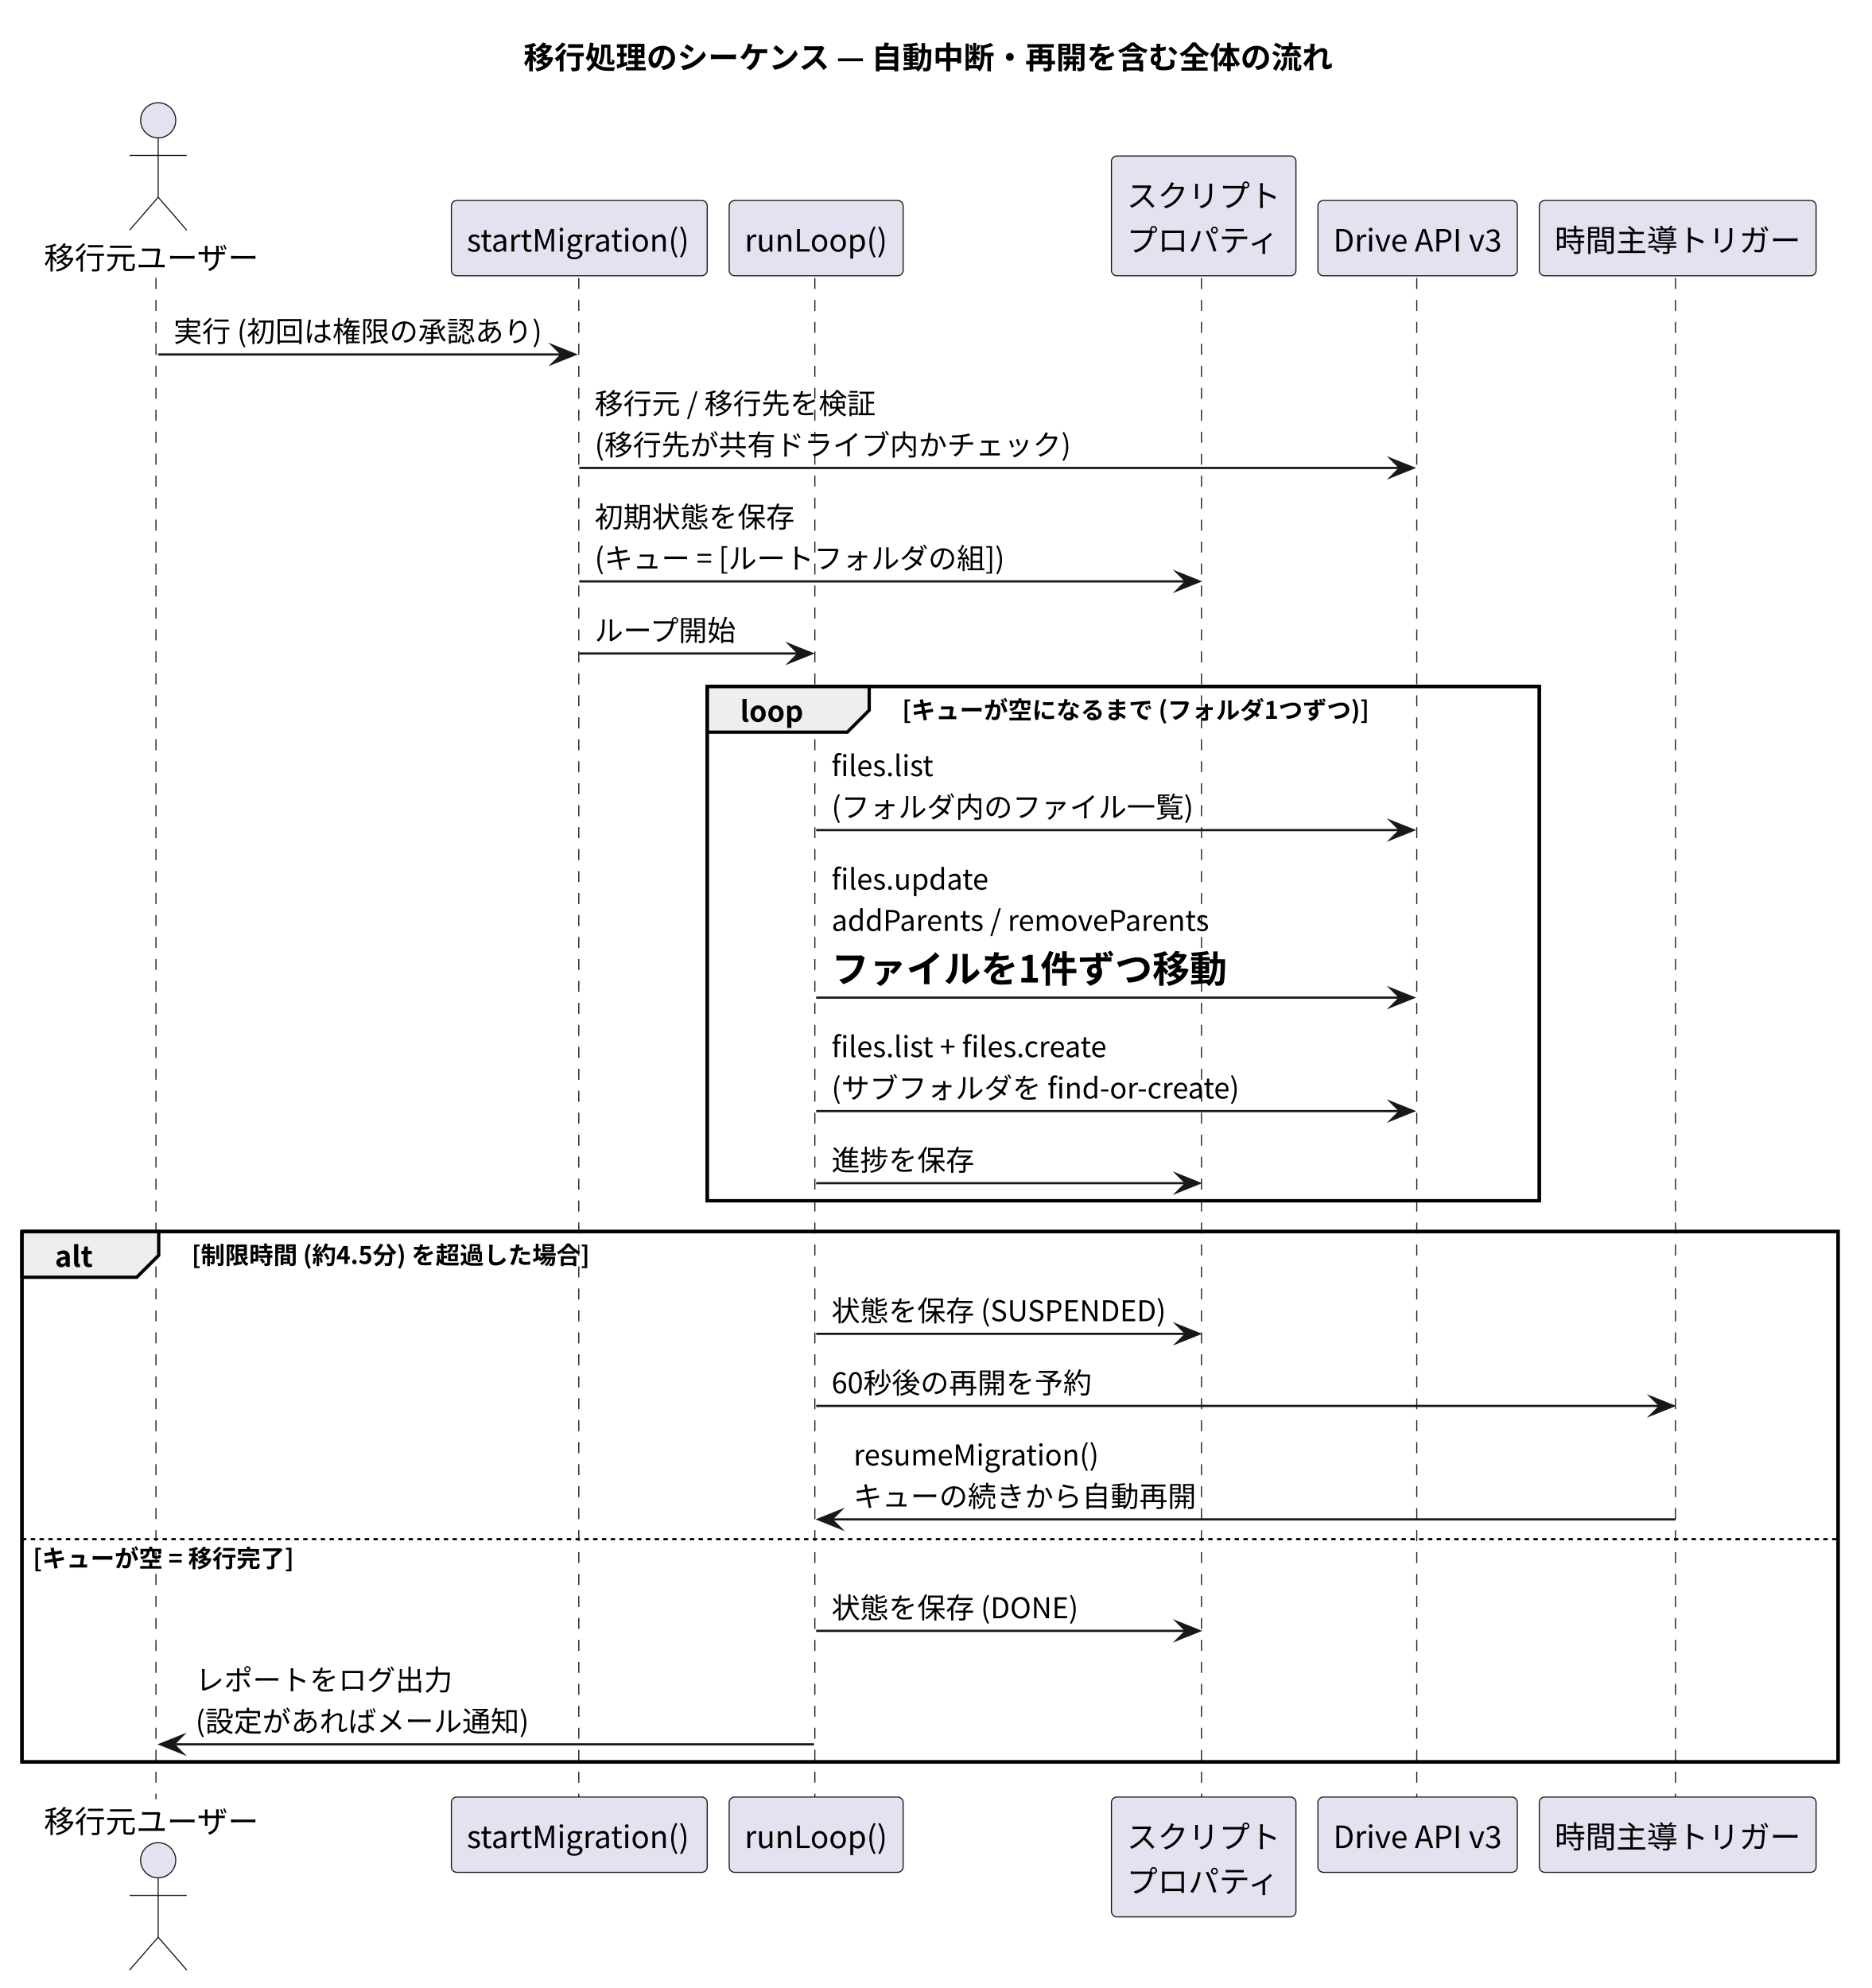
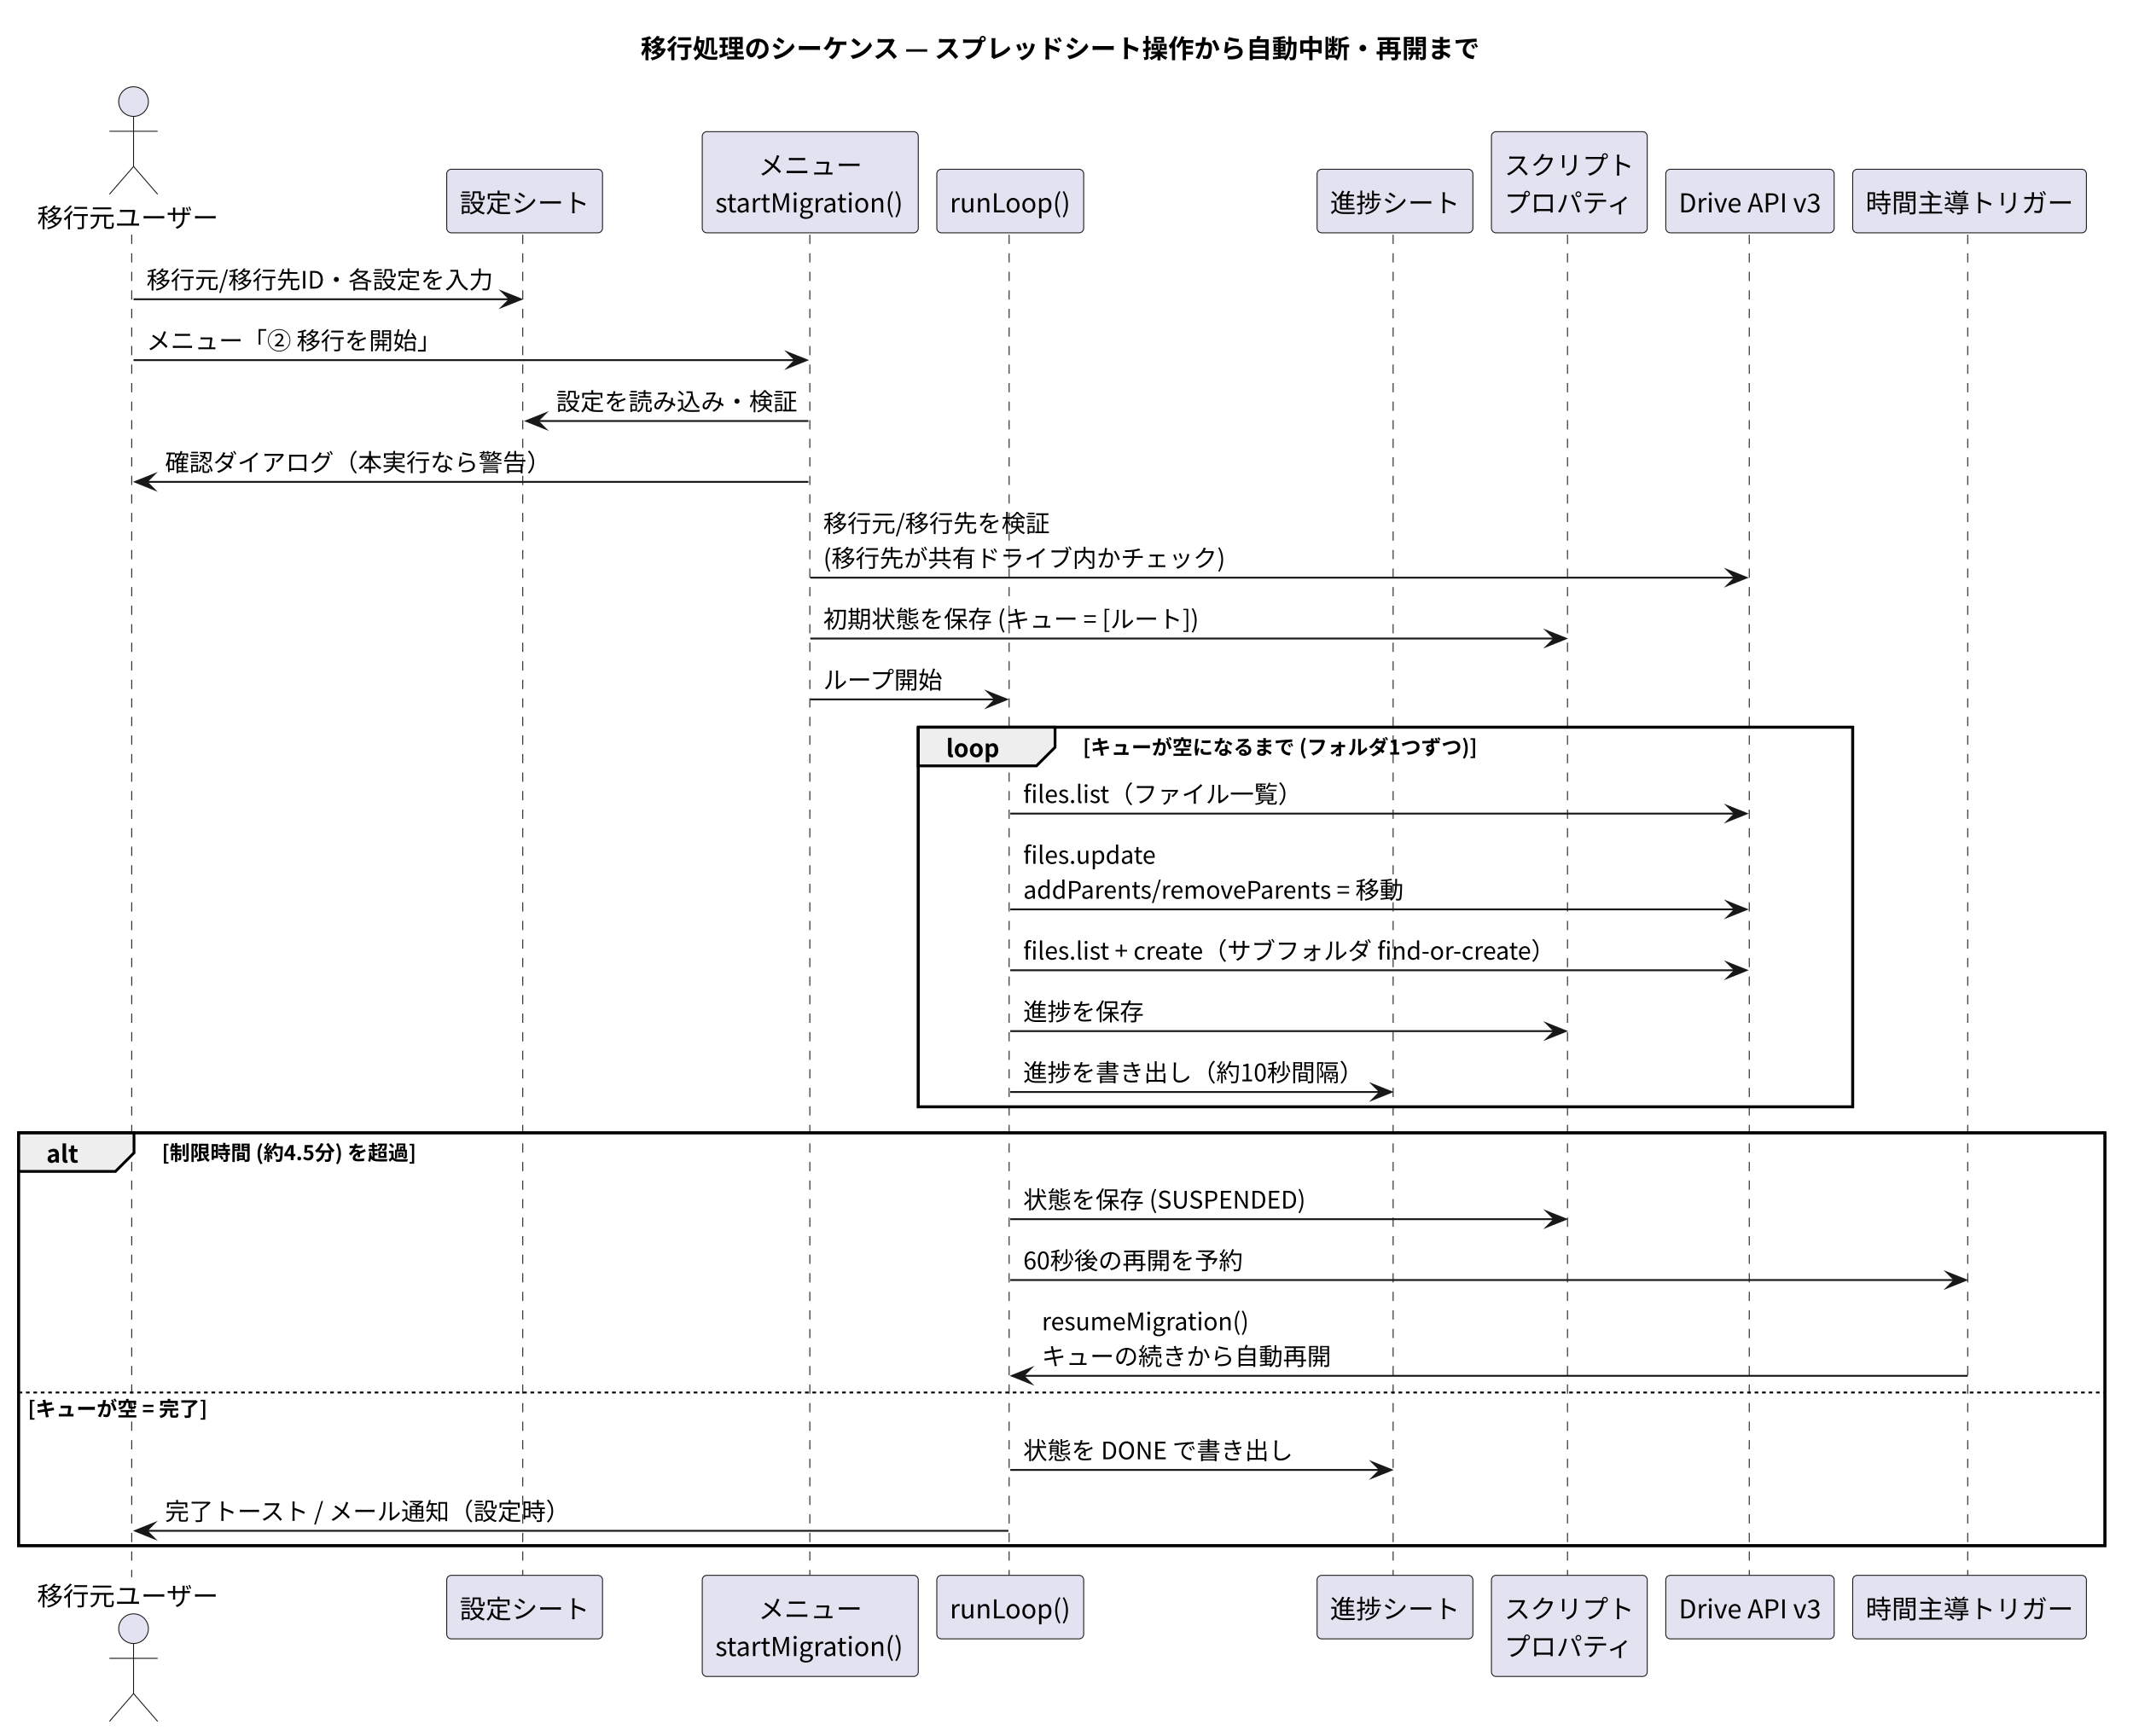
- <svg xmlns="http://www.w3.org/2000/svg" contentStyleType="text/css" data-diagram-type="SEQUENCE" height="905px" preserveAspectRatio="none" style="width:852px;height:905px;background:#FFFFFF;" version="1.1" viewBox="0 0 852 905" width="852px" zoomAndPan="magnify">
+ <svg xmlns="http://www.w3.org/2000/svg" contentStyleType="text/css" data-diagram-type="SEQUENCE" height="936px" preserveAspectRatio="none" style="width:1150px;height:936px;background:#FFFFFF;" version="1.1" viewBox="0 0 1150 936" width="1150px" zoomAndPan="magnify">
  <defs />
  <g>
    <g class="title" data-source-line="3">
-       <text fill="#000000" font-family="'Noto Sans CJK JP'" font-size="14" font-weight="700" lengthAdjust="spacing" textLength="369.066" x="238.316" y="31.24">移行処理のシーケンス — 自動中断・再開を含む全体の流れ</text>
-     </g>
-     <rect fill="none" height="234.136" style="stroke:#000000;stroke-width:1.5;" width="378.767" x="321.933" y="312.488" />
-     <rect fill="none" height="241.448" style="stroke:#000000;stroke-width:1.5;" width="826.699" x="10" y="560.624" />
+       <text fill="#000000" font-family="'Noto Sans CJK JP'" font-size="14" font-weight="700" lengthAdjust="spacing" textLength="453.066" x="345.406" y="31.24">移行処理のシーケンス — スプレッドシート操作から自動中断・再開まで</text>
+     </g>
+     <rect fill="none" height="204.696" style="stroke:#000000;stroke-width:1.5;" width="503.797" x="495.082" y="392.136" />
+     <rect fill="none" height="222.624" style="stroke:#000000;stroke-width:1.5;" width="1124.879" x="10" y="610.832" />
    <g class="participant-lifeline" data-entity-uid="part1" data-qualified-name="user" data-source-line="5" id="part1-lifeline">
      <g>
-         <rect fill="#000000" fill-opacity="0" height="692.528" width="8" x="68" y="126.544" />
-         <line style="stroke:#181818;stroke-width:0.5;stroke-dasharray:5,5;" x1="71" x2="71" y1="126.544" y2="819.072" />
-       </g>
-     </g>
-     <g class="participant-lifeline" data-entity-uid="part2" data-qualified-name="start" data-source-line="6" id="part2-lifeline">
-       <g>
-         <rect fill="#000000" fill-opacity="0" height="692.528" width="8" x="259.7" y="126.544" />
-         <line style="stroke:#181818;stroke-width:0.5;stroke-dasharray:5,5;" x1="263.467" x2="263.467" y1="126.544" y2="819.072" />
-       </g>
-     </g>
-     <g class="participant-lifeline" data-entity-uid="part3" data-qualified-name="run" data-source-line="7" id="part3-lifeline">
-       <g>
-         <rect fill="#000000" fill-opacity="0" height="692.528" width="8" x="367.525" y="126.544" />
-         <line style="stroke:#181818;stroke-width:0.5;stroke-dasharray:5,5;" x1="370.933" x2="370.933" y1="126.544" y2="819.072" />
-       </g>
-     </g>
-     <g class="participant-lifeline" data-entity-uid="part4" data-qualified-name="props" data-source-line="8" id="part4-lifeline">
-       <g>
-         <rect fill="#000000" fill-opacity="0" height="692.528" width="8" x="543.924" y="126.544" />
-         <line style="stroke:#181818;stroke-width:0.5;stroke-dasharray:5,5;" x1="546.924" x2="546.924" y1="126.544" y2="819.072" />
-       </g>
-     </g>
-     <g class="participant-lifeline" data-entity-uid="part5" data-qualified-name="api" data-source-line="9" id="part5-lifeline">
-       <g>
-         <rect fill="#000000" fill-opacity="0" height="692.528" width="8" x="641.312" y="126.544" />
-         <line style="stroke:#181818;stroke-width:0.5;stroke-dasharray:5,5;" x1="644.924" x2="644.924" y1="126.544" y2="819.072" />
-       </g>
-     </g>
-     <g class="participant-lifeline" data-entity-uid="part6" data-qualified-name="trg" data-source-line="10" id="part6-lifeline">
-       <g>
-         <rect fill="#000000" fill-opacity="0" height="692.528" width="8" x="759.699" y="126.544" />
-         <line style="stroke:#181818;stroke-width:0.5;stroke-dasharray:5,5;" x1="762.699" x2="762.699" y1="126.544" y2="819.072" />
+         <rect fill="#000000" fill-opacity="0" height="723.912" width="8" x="68" y="126.544" />
+         <line style="stroke:#181818;stroke-width:0.5;stroke-dasharray:5,5;" x1="71" x2="71" y1="126.544" y2="850.456" />
+       </g>
+     </g>
+     <g class="participant-lifeline" data-entity-uid="part2" data-qualified-name="sheet" data-source-line="6" id="part2-lifeline">
+       <g>
+         <rect fill="#000000" fill-opacity="0" height="723.912" width="8" x="278.849" y="126.544" />
+         <line style="stroke:#181818;stroke-width:0.5;stroke-dasharray:5,5;" x1="281.849" x2="281.849" y1="126.544" y2="850.456" />
+       </g>
+     </g>
+     <g class="participant-lifeline" data-entity-uid="part3" data-qualified-name="start" data-source-line="7" id="part3-lifeline">
+       <g>
+         <rect fill="#000000" fill-opacity="0" height="723.912" width="8" x="432.849" y="126.544" />
+         <line style="stroke:#181818;stroke-width:0.5;stroke-dasharray:5,5;" x1="436.616" x2="436.616" y1="126.544" y2="850.456" />
+       </g>
+     </g>
+     <g class="participant-lifeline" data-entity-uid="part4" data-qualified-name="run" data-source-line="8" id="part4-lifeline">
+       <g>
+         <rect fill="#000000" fill-opacity="0" height="723.912" width="8" x="540.674" y="126.544" />
+         <line style="stroke:#181818;stroke-width:0.5;stroke-dasharray:5,5;" x1="544.082" x2="544.082" y1="126.544" y2="850.456" />
+       </g>
+     </g>
+     <g class="participant-lifeline" data-entity-uid="part5" data-qualified-name="prog" data-source-line="9" id="part5-lifeline">
+       <g>
+         <rect fill="#000000" fill-opacity="0" height="723.912" width="8" x="748.104" y="126.544" />
+         <line style="stroke:#181818;stroke-width:0.5;stroke-dasharray:5,5;" x1="751.104" x2="751.104" y1="126.544" y2="850.456" />
+       </g>
+     </g>
+     <g class="participant-lifeline" data-entity-uid="part6" data-qualified-name="props" data-source-line="10" id="part6-lifeline">
+       <g>
+         <rect fill="#000000" fill-opacity="0" height="723.912" width="8" x="842.104" y="126.544" />
+         <line style="stroke:#181818;stroke-width:0.5;stroke-dasharray:5,5;" x1="845.104" x2="845.104" y1="126.544" y2="850.456" />
+       </g>
+     </g>
+     <g class="participant-lifeline" data-entity-uid="part7" data-qualified-name="api" data-source-line="11" id="part7-lifeline">
+       <g>
+         <rect fill="#000000" fill-opacity="0" height="723.912" width="8" x="939.491" y="126.544" />
+         <line style="stroke:#181818;stroke-width:0.5;stroke-dasharray:5,5;" x1="943.104" x2="943.104" y1="126.544" y2="850.456" />
+       </g>
+     </g>
+     <g class="participant-lifeline" data-entity-uid="part8" data-qualified-name="trg" data-source-line="12" id="part8-lifeline">
+       <g>
+         <rect fill="#000000" fill-opacity="0" height="723.912" width="8" x="1057.879" y="126.544" />
+         <line style="stroke:#181818;stroke-width:0.5;stroke-dasharray:5,5;" x1="1060.879" x2="1060.879" y1="126.544" y2="850.456" />
      </g>
    </g>
    <g class="participant participant-head" data-entity-uid="part1" data-qualified-name="user" data-source-line="5" id="part1-head">
      <text fill="#000000" font-family="'Noto Sans CJK JP'" font-size="14" lengthAdjust="spacing" textLength="98" x="20" y="122.512">移行元ユーザー</text>
      <ellipse cx="72" cy="54.772" fill="#E2E2F0" rx="8" ry="8" style="stroke:#181818;stroke-width:0.5;" />
      <path d="M72,62.772 L72,89.772 M59,70.772 L85,70.772 M72,89.772 L59,104.772 M72,89.772 L85,104.772" fill="none" style="stroke:#181818;stroke-width:0.5;" />
    </g>
    <g class="participant participant-tail" data-entity-uid="part1" data-qualified-name="user" data-source-line="5" id="part1-tail">
-       <text fill="#000000" font-family="'Noto Sans CJK JP'" font-size="14" lengthAdjust="spacing" textLength="98" x="20" y="834.312">移行元ユーザー</text>
-       <ellipse cx="72" cy="846.844" fill="#E2E2F0" rx="8" ry="8" style="stroke:#181818;stroke-width:0.5;" />
-       <path d="M72,854.844 L72,881.844 M59,862.844 L85,862.844 M72,881.844 L59,896.844 M72,881.844 L85,896.844" fill="none" style="stroke:#181818;stroke-width:0.5;" />
-     </g>
-     <g class="participant participant-head" data-entity-uid="part2" data-qualified-name="start" data-source-line="6" id="part2-head">
-       <rect fill="#E2E2F0" height="34.272" rx="2.5" ry="2.5" style="stroke:#181818;stroke-width:0.5;" width="116.466" x="205.467" y="91.272" />
-       <text fill="#000000" font-family="'Noto Sans CJK JP'" font-size="14" lengthAdjust="spacing" textLength="102.466" x="212.467" y="114.512">startMigration()</text>
-     </g>
-     <g class="participant participant-tail" data-entity-uid="part2" data-qualified-name="start" data-source-line="6" id="part2-tail">
-       <rect fill="#E2E2F0" height="34.272" rx="2.5" ry="2.5" style="stroke:#181818;stroke-width:0.5;" width="116.466" x="205.467" y="818.072" />
-       <text fill="#000000" font-family="'Noto Sans CJK JP'" font-size="14" lengthAdjust="spacing" textLength="102.466" x="212.467" y="841.312">startMigration()</text>
-     </g>
-     <g class="participant participant-head" data-entity-uid="part3" data-qualified-name="run" data-source-line="7" id="part3-head">
-       <rect fill="#E2E2F0" height="34.272" rx="2.5" ry="2.5" style="stroke:#181818;stroke-width:0.5;" width="79.184" x="331.933" y="91.272" />
-       <text fill="#000000" font-family="'Noto Sans CJK JP'" font-size="14" lengthAdjust="spacing" textLength="65.184" x="338.933" y="114.512">runLoop()</text>
-     </g>
-     <g class="participant participant-tail" data-entity-uid="part3" data-qualified-name="run" data-source-line="7" id="part3-tail">
-       <rect fill="#E2E2F0" height="34.272" rx="2.5" ry="2.5" style="stroke:#181818;stroke-width:0.5;" width="79.184" x="331.933" y="818.072" />
-       <text fill="#000000" font-family="'Noto Sans CJK JP'" font-size="14" lengthAdjust="spacing" textLength="65.184" x="338.933" y="841.312">runLoop()</text>
-     </g>
-     <g class="participant participant-head" data-entity-uid="part4" data-qualified-name="props" data-source-line="8" id="part4-head">
-       <rect fill="#E2E2F0" height="54.544" rx="2.5" ry="2.5" style="stroke:#181818;stroke-width:0.5;" width="84" x="505.924" y="71" />
-       <text fill="#000000" font-family="'Noto Sans CJK JP'" font-size="14" lengthAdjust="spacing" textLength="70" x="512.924" y="94.24">スクリプト</text>
-       <text fill="#000000" font-family="'Noto Sans CJK JP'" font-size="14" lengthAdjust="spacing" textLength="70" x="512.924" y="114.512">プロパティ</text>
-     </g>
-     <g class="participant participant-tail" data-entity-uid="part4" data-qualified-name="props" data-source-line="8" id="part4-tail">
-       <rect fill="#E2E2F0" height="54.544" rx="2.5" ry="2.5" style="stroke:#181818;stroke-width:0.5;" width="84" x="505.924" y="818.072" />
-       <text fill="#000000" font-family="'Noto Sans CJK JP'" font-size="14" lengthAdjust="spacing" textLength="70" x="512.924" y="841.312">スクリプト</text>
-       <text fill="#000000" font-family="'Noto Sans CJK JP'" font-size="14" lengthAdjust="spacing" textLength="70" x="512.924" y="861.584">プロパティ</text>
-     </g>
-     <g class="participant participant-head" data-entity-uid="part5" data-qualified-name="api" data-source-line="9" id="part5-head">
-       <rect fill="#E2E2F0" height="34.272" rx="2.5" ry="2.5" style="stroke:#181818;stroke-width:0.5;" width="90.776" x="599.924" y="91.272" />
-       <text fill="#000000" font-family="'Noto Sans CJK JP'" font-size="14" lengthAdjust="spacing" textLength="76.776" x="606.924" y="114.512">Drive API v3</text>
-     </g>
-     <g class="participant participant-tail" data-entity-uid="part5" data-qualified-name="api" data-source-line="9" id="part5-tail">
-       <rect fill="#E2E2F0" height="34.272" rx="2.5" ry="2.5" style="stroke:#181818;stroke-width:0.5;" width="90.776" x="599.924" y="818.072" />
-       <text fill="#000000" font-family="'Noto Sans CJK JP'" font-size="14" lengthAdjust="spacing" textLength="76.776" x="606.924" y="841.312">Drive API v3</text>
-     </g>
-     <g class="participant participant-head" data-entity-uid="part6" data-qualified-name="trg" data-source-line="10" id="part6-head">
-       <rect fill="#E2E2F0" height="34.272" rx="2.5" ry="2.5" style="stroke:#181818;stroke-width:0.5;" width="125.999" x="700.699" y="91.272" />
-       <text fill="#000000" font-family="'Noto Sans CJK JP'" font-size="14" lengthAdjust="spacing" textLength="111.999" x="707.699" y="114.512">時間主導トリガー</text>
-     </g>
-     <g class="participant participant-tail" data-entity-uid="part6" data-qualified-name="trg" data-source-line="10" id="part6-tail">
-       <rect fill="#E2E2F0" height="34.272" rx="2.5" ry="2.5" style="stroke:#181818;stroke-width:0.5;" width="125.999" x="700.699" y="818.072" />
-       <text fill="#000000" font-family="'Noto Sans CJK JP'" font-size="14" lengthAdjust="spacing" textLength="111.999" x="707.699" y="841.312">時間主導トリガー</text>
-     </g>
-     <g class="message" data-entity-1="part1" data-entity-2="part2" data-source-line="12" id="msg1">
-       <polygon fill="#181818" points="251.7,157.368,261.7,161.368,251.7,165.368,255.7,161.368" style="stroke:#181818;stroke-width:1;stroke-linejoin:miter;stroke-miterlimit:10;" />
-       <line style="stroke:#181818;stroke-width:1;" x1="72" x2="257.7" y1="161.368" y2="161.368" />
-       <text fill="#000000" font-family="'Noto Sans CJK JP'" font-size="13" lengthAdjust="spacing" textLength="167.7" x="79" y="155.624">実行 (初回は権限の承認あり)</text>
-     </g>
-     <g class="message" data-entity-1="part2" data-entity-2="part5" data-source-line="13" id="msg2">
-       <polygon fill="#181818" points="633.312,209.016,643.312,213.016,633.312,217.016,637.312,213.016" style="stroke:#181818;stroke-width:1;stroke-linejoin:miter;stroke-miterlimit:10;" />
-       <line style="stroke:#181818;stroke-width:1;" x1="263.7" x2="639.312" y1="213.016" y2="213.016" />
-       <text fill="#000000" font-family="'Noto Sans CJK JP'" font-size="13" lengthAdjust="spacing" textLength="127.92" x="270.7" y="188.448">移行元 / 移行先を検証</text>
-       <text fill="#000000" font-family="'Noto Sans CJK JP'" font-size="13" lengthAdjust="spacing" textLength="216.788" x="270.7" y="207.272">(移行先が共有ドライブ内かチェック)</text>
-     </g>
-     <g class="message" data-entity-1="part2" data-entity-2="part4" data-source-line="14" id="msg3">
-       <polygon fill="#181818" points="535.924,260.664,545.924,264.664,535.924,268.664,539.924,264.664" style="stroke:#181818;stroke-width:1;stroke-linejoin:miter;stroke-miterlimit:10;" />
-       <line style="stroke:#181818;stroke-width:1;" x1="263.7" x2="541.924" y1="264.664" y2="264.664" />
-       <text fill="#000000" font-family="'Noto Sans CJK JP'" font-size="13" lengthAdjust="spacing" textLength="91" x="270.7" y="240.096">初期状態を保存</text>
-       <text fill="#000000" font-family="'Noto Sans CJK JP'" font-size="13" lengthAdjust="spacing" textLength="186.615" x="270.7" y="258.92">(キュー = [ルートフォルダの組])</text>
-     </g>
-     <g class="message" data-entity-1="part2" data-entity-2="part3" data-source-line="15" id="msg4">
-       <polygon fill="#181818" points="359.525,293.488,369.525,297.488,359.525,301.488,363.525,297.488" style="stroke:#181818;stroke-width:1;stroke-linejoin:miter;stroke-miterlimit:10;" />
-       <line style="stroke:#181818;stroke-width:1;" x1="263.7" x2="365.525" y1="297.488" y2="297.488" />
-       <text fill="#000000" font-family="'Noto Sans CJK JP'" font-size="13" lengthAdjust="spacing" textLength="65" x="270.7" y="291.744">ループ開始</text>
-     </g>
-     <path d="M321.933,312.488 L395.676,312.488 L395.676,323.312 L385.676,333.312 L321.933,333.312 L321.933,312.488" fill="#EEEEEE" style="stroke:#000000;stroke-width:1.5;" />
-     <rect fill="none" height="234.136" style="stroke:#000000;stroke-width:1.5;" width="378.767" x="321.933" y="312.488" />
-     <text fill="#000000" font-family="'Noto Sans CJK JP'" font-size="13" font-weight="700" lengthAdjust="spacing" textLength="28.743" x="336.933" y="328.568">loop</text>
-     <text fill="#000000" font-family="'Noto Sans CJK JP'" font-size="11" font-weight="700" lengthAdjust="spacing" textLength="212.618" x="410.676" y="327.248">[キューが空になるまで (フォルダ1つずつ)]</text>
-     <g class="message" data-entity-1="part3" data-entity-2="part5" data-source-line="18" id="msg5">
-       <polygon fill="#181818" points="633.312,373.888,643.312,377.888,633.312,381.888,637.312,377.888" style="stroke:#181818;stroke-width:1;stroke-linejoin:miter;stroke-miterlimit:10;" />
-       <line style="stroke:#181818;stroke-width:1;" x1="371.525" x2="639.312" y1="377.888" y2="377.888" />
-       <text fill="#000000" font-family="'Noto Sans CJK JP'" font-size="13" lengthAdjust="spacing" textLength="46.644" x="378.525" y="353.32">files.list</text>
-       <text fill="#000000" font-family="'Noto Sans CJK JP'" font-size="13" lengthAdjust="spacing" textLength="164.788" x="378.525" y="372.144">(フォルダ内のファイル一覧)</text>
-     </g>
-     <g class="message" data-entity-1="part3" data-entity-2="part5" data-source-line="19" id="msg6">
-       <polygon fill="#181818" points="633.312,450.152,643.312,454.152,633.312,458.152,637.312,454.152" style="stroke:#181818;stroke-width:1;stroke-linejoin:miter;stroke-miterlimit:10;" />
-       <line style="stroke:#181818;stroke-width:1;" x1="371.525" x2="639.312" y1="454.152" y2="454.152" />
-       <text fill="#000000" font-family="'Noto Sans CJK JP'" font-size="13" lengthAdjust="spacing" textLength="71.825" x="378.525" y="404.968">files.update</text>
-       <text fill="#000000" font-family="'Noto Sans CJK JP'" font-size="13" lengthAdjust="spacing" textLength="173.914" x="378.525" y="423.792">addParents / removeParents</text>
-       <text fill="#000000" font-family="'Noto Sans CJK JP'" font-size="17" font-weight="700" lengthAdjust="spacing" textLength="180.03" x="378.525" y="447.256">ファイルを1件ずつ移動</text>
-     </g>
-     <g class="message" data-entity-1="part3" data-entity-2="part5" data-source-line="20" id="msg7">
-       <polygon fill="#181818" points="633.312,501.8,643.312,505.8,633.312,509.8,637.312,505.8" style="stroke:#181818;stroke-width:1;stroke-linejoin:miter;stroke-miterlimit:10;" />
-       <line style="stroke:#181818;stroke-width:1;" x1="371.525" x2="639.312" y1="505.8" y2="505.8" />
-       <text fill="#000000" font-family="'Noto Sans CJK JP'" font-size="13" lengthAdjust="spacing" textLength="126.373" x="378.525" y="481.232">files.list + files.create</text>
-       <text fill="#000000" font-family="'Noto Sans CJK JP'" font-size="13" lengthAdjust="spacing" textLength="186.732" x="378.525" y="500.056">(サブフォルダを find-or-create)</text>
-     </g>
-     <g class="message" data-entity-1="part3" data-entity-2="part4" data-source-line="21" id="msg8">
-       <polygon fill="#181818" points="535.924,534.624,545.924,538.624,535.924,542.624,539.924,538.624" style="stroke:#181818;stroke-width:1;stroke-linejoin:miter;stroke-miterlimit:10;" />
-       <line style="stroke:#181818;stroke-width:1;" x1="371.525" x2="541.924" y1="538.624" y2="538.624" />
-       <text fill="#000000" font-family="'Noto Sans CJK JP'" font-size="13" lengthAdjust="spacing" textLength="65" x="378.525" y="532.88">進捗を保存</text>
-     </g>
-     <path d="M10,560.624 L72.251,560.624 L72.251,571.448 L62.251,581.448 L10,581.448 L10,560.624" fill="#EEEEEE" style="stroke:#000000;stroke-width:1.5;" />
-     <rect fill="none" height="241.448" style="stroke:#000000;stroke-width:1.5;" width="826.699" x="10" y="560.624" />
-     <text fill="#000000" font-family="'Noto Sans CJK JP'" font-size="13" font-weight="700" lengthAdjust="spacing" textLength="17.251" x="25" y="576.704">alt</text>
-     <text fill="#000000" font-family="'Noto Sans CJK JP'" font-size="11" font-weight="700" lengthAdjust="spacing" textLength="181.18" x="87.251" y="575.384">[制限時間 (約4.5分) を超過した場合]</text>
-     <g class="message" data-entity-1="part3" data-entity-2="part4" data-source-line="25" id="msg9">
-       <polygon fill="#181818" points="535.924,603.2,545.924,607.2,535.924,611.2,539.924,607.2" style="stroke:#181818;stroke-width:1;stroke-linejoin:miter;stroke-miterlimit:10;" />
-       <line style="stroke:#181818;stroke-width:1;" x1="371.525" x2="541.924" y1="607.2" y2="607.2" />
-       <text fill="#000000" font-family="'Noto Sans CJK JP'" font-size="13" lengthAdjust="spacing" textLength="152.399" x="378.525" y="601.456">状態を保存 (SUSPENDED)</text>
-     </g>
-     <g class="message" data-entity-1="part3" data-entity-2="part6" data-source-line="26" id="msg10">
-       <polygon fill="#181818" points="751.699,636.024,761.699,640.024,751.699,644.024,755.699,640.024" style="stroke:#181818;stroke-width:1;stroke-linejoin:miter;stroke-miterlimit:10;" />
-       <line style="stroke:#181818;stroke-width:1;" x1="371.525" x2="757.699" y1="640.024" y2="640.024" />
-       <text fill="#000000" font-family="'Noto Sans CJK JP'" font-size="13" lengthAdjust="spacing" textLength="118.43" x="378.525" y="634.28">60秒後の再開を予約</text>
-     </g>
-     <g class="message" data-entity-1="part6" data-entity-2="part3" data-source-line="27" id="msg11">
-       <polygon fill="#181818" points="382.525,687.672,372.525,691.672,382.525,695.672,378.525,691.672" style="stroke:#181818;stroke-width:1;stroke-linejoin:miter;stroke-miterlimit:10;" />
-       <line style="stroke:#181818;stroke-width:1;" x1="376.525" x2="762.699" y1="691.672" y2="691.672" />
-       <text fill="#000000" font-family="'Noto Sans CJK JP'" font-size="13" lengthAdjust="spacing" textLength="112.359" x="388.525" y="667.104">resumeMigration()</text>
-       <text fill="#000000" font-family="'Noto Sans CJK JP'" font-size="13" lengthAdjust="spacing" textLength="156" x="388.525" y="685.928">キューの続きから自動再開</text>
-     </g>
-     <line style="stroke:#000000;stroke-width:1;stroke-dasharray:2,2;" x1="10" x2="836.699" y1="700.672" y2="700.672" />
-     <text fill="#000000" font-family="'Noto Sans CJK JP'" font-size="11" font-weight="700" lengthAdjust="spacing" textLength="118.799" x="15" y="713.432">[キューが空 = 移行完了]</text>
-     <g class="message" data-entity-1="part3" data-entity-2="part4" data-source-line="29" id="msg12">
-       <polygon fill="#181818" points="535.924,738.424,545.924,742.424,535.924,746.424,539.924,742.424" style="stroke:#181818;stroke-width:1;stroke-linejoin:miter;stroke-miterlimit:10;" />
-       <line style="stroke:#181818;stroke-width:1;" x1="371.525" x2="541.924" y1="742.424" y2="742.424" />
-       <text fill="#000000" font-family="'Noto Sans CJK JP'" font-size="13" lengthAdjust="spacing" textLength="112.346" x="378.525" y="736.68">状態を保存 (DONE)</text>
-     </g>
-     <g class="message" data-entity-1="part3" data-entity-2="part1" data-source-line="30" id="msg13">
-       <polygon fill="#181818" points="83,790.072,73,794.072,83,798.072,79,794.072" style="stroke:#181818;stroke-width:1;stroke-linejoin:miter;stroke-miterlimit:10;" />
-       <line style="stroke:#181818;stroke-width:1;" x1="77" x2="370.525" y1="794.072" y2="794.072" />
-       <text fill="#000000" font-family="'Noto Sans CJK JP'" font-size="13" lengthAdjust="spacing" textLength="117" x="89" y="769.504">レポートをログ出力</text>
-       <text fill="#000000" font-family="'Noto Sans CJK JP'" font-size="13" lengthAdjust="spacing" textLength="151.788" x="89" y="788.328">(設定があればメール通知)</text>
+       <text fill="#000000" font-family="'Noto Sans CJK JP'" font-size="14" lengthAdjust="spacing" textLength="98" x="20" y="865.696">移行元ユーザー</text>
+       <ellipse cx="72" cy="878.228" fill="#E2E2F0" rx="8" ry="8" style="stroke:#181818;stroke-width:0.5;" />
+       <path d="M72,886.228 L72,913.228 M59,894.228 L85,894.228 M72,913.228 L59,928.228 M72,913.228 L85,928.228" fill="none" style="stroke:#181818;stroke-width:0.5;" />
+     </g>
+     <g class="participant participant-head" data-entity-uid="part2" data-qualified-name="sheet" data-source-line="6" id="part2-head">
+       <rect fill="#E2E2F0" height="34.272" rx="2.5" ry="2.5" style="stroke:#181818;stroke-width:0.5;" width="84" x="240.849" y="91.272" />
+       <text fill="#000000" font-family="'Noto Sans CJK JP'" font-size="14" lengthAdjust="spacing" textLength="70" x="247.849" y="114.512">設定シート</text>
+     </g>
+     <g class="participant participant-tail" data-entity-uid="part2" data-qualified-name="sheet" data-source-line="6" id="part2-tail">
+       <rect fill="#E2E2F0" height="34.272" rx="2.5" ry="2.5" style="stroke:#181818;stroke-width:0.5;" width="84" x="240.849" y="849.456" />
+       <text fill="#000000" font-family="'Noto Sans CJK JP'" font-size="14" lengthAdjust="spacing" textLength="70" x="247.849" y="872.696">設定シート</text>
+     </g>
+     <g class="participant participant-head" data-entity-uid="part3" data-qualified-name="start" data-source-line="7" id="part3-head">
+       <rect fill="#E2E2F0" height="54.544" rx="2.5" ry="2.5" style="stroke:#181818;stroke-width:0.5;" width="116.466" x="378.616" y="71" />
+       <text fill="#000000" font-family="'Noto Sans CJK JP'" font-size="14" lengthAdjust="spacing" textLength="56" x="408.849" y="94.24">メニュー</text>
+       <text fill="#000000" font-family="'Noto Sans CJK JP'" font-size="14" lengthAdjust="spacing" textLength="102.466" x="385.616" y="114.512">startMigration()</text>
+     </g>
+     <g class="participant participant-tail" data-entity-uid="part3" data-qualified-name="start" data-source-line="7" id="part3-tail">
+       <rect fill="#E2E2F0" height="54.544" rx="2.5" ry="2.5" style="stroke:#181818;stroke-width:0.5;" width="116.466" x="378.616" y="849.456" />
+       <text fill="#000000" font-family="'Noto Sans CJK JP'" font-size="14" lengthAdjust="spacing" textLength="56" x="408.849" y="872.696">メニュー</text>
+       <text fill="#000000" font-family="'Noto Sans CJK JP'" font-size="14" lengthAdjust="spacing" textLength="102.466" x="385.616" y="892.968">startMigration()</text>
+     </g>
+     <g class="participant participant-head" data-entity-uid="part4" data-qualified-name="run" data-source-line="8" id="part4-head">
+       <rect fill="#E2E2F0" height="34.272" rx="2.5" ry="2.5" style="stroke:#181818;stroke-width:0.5;" width="79.184" x="505.082" y="91.272" />
+       <text fill="#000000" font-family="'Noto Sans CJK JP'" font-size="14" lengthAdjust="spacing" textLength="65.184" x="512.082" y="114.512">runLoop()</text>
+     </g>
+     <g class="participant participant-tail" data-entity-uid="part4" data-qualified-name="run" data-source-line="8" id="part4-tail">
+       <rect fill="#E2E2F0" height="34.272" rx="2.5" ry="2.5" style="stroke:#181818;stroke-width:0.5;" width="79.184" x="505.082" y="849.456" />
+       <text fill="#000000" font-family="'Noto Sans CJK JP'" font-size="14" lengthAdjust="spacing" textLength="65.184" x="512.082" y="872.696">runLoop()</text>
+     </g>
+     <g class="participant participant-head" data-entity-uid="part5" data-qualified-name="prog" data-source-line="9" id="part5-head">
+       <rect fill="#E2E2F0" height="34.272" rx="2.5" ry="2.5" style="stroke:#181818;stroke-width:0.5;" width="84" x="710.104" y="91.272" />
+       <text fill="#000000" font-family="'Noto Sans CJK JP'" font-size="14" lengthAdjust="spacing" textLength="70" x="717.104" y="114.512">進捗シート</text>
+     </g>
+     <g class="participant participant-tail" data-entity-uid="part5" data-qualified-name="prog" data-source-line="9" id="part5-tail">
+       <rect fill="#E2E2F0" height="34.272" rx="2.5" ry="2.5" style="stroke:#181818;stroke-width:0.5;" width="84" x="710.104" y="849.456" />
+       <text fill="#000000" font-family="'Noto Sans CJK JP'" font-size="14" lengthAdjust="spacing" textLength="70" x="717.104" y="872.696">進捗シート</text>
+     </g>
+     <g class="participant participant-head" data-entity-uid="part6" data-qualified-name="props" data-source-line="10" id="part6-head">
+       <rect fill="#E2E2F0" height="54.544" rx="2.5" ry="2.5" style="stroke:#181818;stroke-width:0.5;" width="84" x="804.104" y="71" />
+       <text fill="#000000" font-family="'Noto Sans CJK JP'" font-size="14" lengthAdjust="spacing" textLength="70" x="811.104" y="94.24">スクリプト</text>
+       <text fill="#000000" font-family="'Noto Sans CJK JP'" font-size="14" lengthAdjust="spacing" textLength="70" x="811.104" y="114.512">プロパティ</text>
+     </g>
+     <g class="participant participant-tail" data-entity-uid="part6" data-qualified-name="props" data-source-line="10" id="part6-tail">
+       <rect fill="#E2E2F0" height="54.544" rx="2.5" ry="2.5" style="stroke:#181818;stroke-width:0.5;" width="84" x="804.104" y="849.456" />
+       <text fill="#000000" font-family="'Noto Sans CJK JP'" font-size="14" lengthAdjust="spacing" textLength="70" x="811.104" y="872.696">スクリプト</text>
+       <text fill="#000000" font-family="'Noto Sans CJK JP'" font-size="14" lengthAdjust="spacing" textLength="70" x="811.104" y="892.968">プロパティ</text>
+     </g>
+     <g class="participant participant-head" data-entity-uid="part7" data-qualified-name="api" data-source-line="11" id="part7-head">
+       <rect fill="#E2E2F0" height="34.272" rx="2.5" ry="2.5" style="stroke:#181818;stroke-width:0.5;" width="90.776" x="898.104" y="91.272" />
+       <text fill="#000000" font-family="'Noto Sans CJK JP'" font-size="14" lengthAdjust="spacing" textLength="76.776" x="905.104" y="114.512">Drive API v3</text>
+     </g>
+     <g class="participant participant-tail" data-entity-uid="part7" data-qualified-name="api" data-source-line="11" id="part7-tail">
+       <rect fill="#E2E2F0" height="34.272" rx="2.5" ry="2.5" style="stroke:#181818;stroke-width:0.5;" width="90.776" x="898.104" y="849.456" />
+       <text fill="#000000" font-family="'Noto Sans CJK JP'" font-size="14" lengthAdjust="spacing" textLength="76.776" x="905.104" y="872.696">Drive API v3</text>
+     </g>
+     <g class="participant participant-head" data-entity-uid="part8" data-qualified-name="trg" data-source-line="12" id="part8-head">
+       <rect fill="#E2E2F0" height="34.272" rx="2.5" ry="2.5" style="stroke:#181818;stroke-width:0.5;" width="125.999" x="998.879" y="91.272" />
+       <text fill="#000000" font-family="'Noto Sans CJK JP'" font-size="14" lengthAdjust="spacing" textLength="111.999" x="1005.879" y="114.512">時間主導トリガー</text>
+     </g>
+     <g class="participant participant-tail" data-entity-uid="part8" data-qualified-name="trg" data-source-line="12" id="part8-tail">
+       <rect fill="#E2E2F0" height="34.272" rx="2.5" ry="2.5" style="stroke:#181818;stroke-width:0.5;" width="125.999" x="998.879" y="849.456" />
+       <text fill="#000000" font-family="'Noto Sans CJK JP'" font-size="14" lengthAdjust="spacing" textLength="111.999" x="1005.879" y="872.696">時間主導トリガー</text>
+     </g>
+     <g class="message" data-entity-1="part1" data-entity-2="part2" data-source-line="14" id="msg1">
+       <polygon fill="#181818" points="270.849,157.368,280.849,161.368,270.849,165.368,274.849,161.368" style="stroke:#181818;stroke-width:1;stroke-linejoin:miter;stroke-miterlimit:10;" />
+       <line style="stroke:#181818;stroke-width:1;" x1="72" x2="276.849" y1="161.368" y2="161.368" />
+       <text fill="#000000" font-family="'Noto Sans CJK JP'" font-size="13" lengthAdjust="spacing" textLength="186.849" x="79" y="155.624">移行元/移行先ID・各設定を入力</text>
+     </g>
+     <g class="message" data-entity-1="part1" data-entity-2="part3" data-source-line="15" id="msg2">
+       <polygon fill="#181818" points="424.849,190.192,434.849,194.192,424.849,198.192,428.849,194.192" style="stroke:#181818;stroke-width:1;stroke-linejoin:miter;stroke-miterlimit:10;" />
+       <line style="stroke:#181818;stroke-width:1;" x1="72" x2="430.849" y1="194.192" y2="194.192" />
+       <text fill="#000000" font-family="'Noto Sans CJK JP'" font-size="13" lengthAdjust="spacing" textLength="158.912" x="79" y="188.448">メニュー「② 移行を開始」</text>
+     </g>
+     <g class="message" data-entity-1="part3" data-entity-2="part2" data-source-line="16" id="msg3">
+       <polygon fill="#181818" points="293.849,223.016,283.849,227.016,293.849,231.016,289.849,227.016" style="stroke:#181818;stroke-width:1;stroke-linejoin:miter;stroke-miterlimit:10;" />
+       <line style="stroke:#181818;stroke-width:1;" x1="287.849" x2="435.849" y1="227.016" y2="227.016" />
+       <text fill="#000000" font-family="'Noto Sans CJK JP'" font-size="13" lengthAdjust="spacing" textLength="130" x="299.849" y="221.272">設定を読み込み・検証</text>
+     </g>
+     <g class="message" data-entity-1="part3" data-entity-2="part1" data-source-line="17" id="msg4">
+       <polygon fill="#181818" points="83,255.84,73,259.84,83,263.84,79,259.84" style="stroke:#181818;stroke-width:1;stroke-linejoin:miter;stroke-miterlimit:10;" />
+       <line style="stroke:#181818;stroke-width:1;" x1="77" x2="435.849" y1="259.84" y2="259.84" />
+       <text fill="#000000" font-family="'Noto Sans CJK JP'" font-size="13" lengthAdjust="spacing" textLength="208" x="89" y="254.096">確認ダイアログ（本実行なら警告）</text>
+     </g>
+     <g class="message" data-entity-1="part3" data-entity-2="part7" data-source-line="18" id="msg5">
+       <polygon fill="#181818" points="931.491,307.488,941.491,311.488,931.491,315.488,935.491,311.488" style="stroke:#181818;stroke-width:1;stroke-linejoin:miter;stroke-miterlimit:10;" />
+       <line style="stroke:#181818;stroke-width:1;" x1="436.849" x2="937.491" y1="311.488" y2="311.488" />
+       <text fill="#000000" font-family="'Noto Sans CJK JP'" font-size="13" lengthAdjust="spacing" textLength="122.096" x="443.849" y="286.92">移行元/移行先を検証</text>
+       <text fill="#000000" font-family="'Noto Sans CJK JP'" font-size="13" lengthAdjust="spacing" textLength="216.788" x="443.849" y="305.744">(移行先が共有ドライブ内かチェック)</text>
+     </g>
+     <g class="message" data-entity-1="part3" data-entity-2="part6" data-source-line="19" id="msg6">
+       <polygon fill="#181818" points="834.104,340.312,844.104,344.312,834.104,348.312,838.104,344.312" style="stroke:#181818;stroke-width:1;stroke-linejoin:miter;stroke-miterlimit:10;" />
+       <line style="stroke:#181818;stroke-width:1;" x1="436.849" x2="840.104" y1="344.312" y2="344.312" />
+       <text fill="#000000" font-family="'Noto Sans CJK JP'" font-size="13" lengthAdjust="spacing" textLength="202.527" x="443.849" y="338.568">初期状態を保存 (キュー = [ルート])</text>
+     </g>
+     <g class="message" data-entity-1="part3" data-entity-2="part4" data-source-line="20" id="msg7">
+       <polygon fill="#181818" points="532.674,373.136,542.674,377.136,532.674,381.136,536.674,377.136" style="stroke:#181818;stroke-width:1;stroke-linejoin:miter;stroke-miterlimit:10;" />
+       <line style="stroke:#181818;stroke-width:1;" x1="436.849" x2="538.674" y1="377.136" y2="377.136" />
+       <text fill="#000000" font-family="'Noto Sans CJK JP'" font-size="13" lengthAdjust="spacing" textLength="65" x="443.849" y="371.392">ループ開始</text>
+     </g>
+     <path d="M495.082,392.136 L568.825,392.136 L568.825,402.96 L558.825,412.96 L495.082,412.96 L495.082,392.136" fill="#EEEEEE" style="stroke:#000000;stroke-width:1.5;" />
+     <rect fill="none" height="204.696" style="stroke:#000000;stroke-width:1.5;" width="503.797" x="495.082" y="392.136" />
+     <text fill="#000000" font-family="'Noto Sans CJK JP'" font-size="13" font-weight="700" lengthAdjust="spacing" textLength="28.743" x="510.082" y="408.216">loop</text>
+     <text fill="#000000" font-family="'Noto Sans CJK JP'" font-size="11" font-weight="700" lengthAdjust="spacing" textLength="212.618" x="583.825" y="406.896">[キューが空になるまで (フォルダ1つずつ)]</text>
+     <g class="message" data-entity-1="part4" data-entity-2="part7" data-source-line="23" id="msg8">
+       <polygon fill="#181818" points="931.491,434.712,941.491,438.712,931.491,442.712,935.491,438.712" style="stroke:#181818;stroke-width:1;stroke-linejoin:miter;stroke-miterlimit:10;" />
+       <line style="stroke:#181818;stroke-width:1;" x1="544.674" x2="937.491" y1="438.712" y2="438.712" />
+       <text fill="#000000" font-family="'Noto Sans CJK JP'" font-size="13" lengthAdjust="spacing" textLength="150.644" x="551.674" y="432.968">files.list（ファイル一覧）</text>
+     </g>
+     <g class="message" data-entity-1="part4" data-entity-2="part7" data-source-line="24" id="msg9">
+       <polygon fill="#181818" points="931.491,486.36,941.491,490.36,931.491,494.36,935.491,490.36" style="stroke:#181818;stroke-width:1;stroke-linejoin:miter;stroke-miterlimit:10;" />
+       <line style="stroke:#181818;stroke-width:1;" x1="544.674" x2="937.491" y1="490.36" y2="490.36" />
+       <text fill="#000000" font-family="'Noto Sans CJK JP'" font-size="13" lengthAdjust="spacing" textLength="71.825" x="551.674" y="465.792">files.update</text>
+       <text fill="#000000" font-family="'Noto Sans CJK JP'" font-size="13" lengthAdjust="spacing" textLength="207.129" x="551.674" y="484.616">addParents/removeParents = 移動</text>
+     </g>
+     <g class="message" data-entity-1="part4" data-entity-2="part7" data-source-line="25" id="msg10">
+       <polygon fill="#181818" points="931.491,519.184,941.491,523.184,931.491,527.184,935.491,523.184" style="stroke:#181818;stroke-width:1;stroke-linejoin:miter;stroke-miterlimit:10;" />
+       <line style="stroke:#181818;stroke-width:1;" x1="544.674" x2="937.491" y1="523.184" y2="523.184" />
+       <text fill="#000000" font-family="'Noto Sans CJK JP'" font-size="13" lengthAdjust="spacing" textLength="288.925" x="551.674" y="517.44">files.list + create（サブフォルダ find-or-create）</text>
+     </g>
+     <g class="message" data-entity-1="part4" data-entity-2="part6" data-source-line="26" id="msg11">
+       <polygon fill="#181818" points="834.104,552.008,844.104,556.008,834.104,560.008,838.104,556.008" style="stroke:#181818;stroke-width:1;stroke-linejoin:miter;stroke-miterlimit:10;" />
+       <line style="stroke:#181818;stroke-width:1;" x1="544.674" x2="840.104" y1="556.008" y2="556.008" />
+       <text fill="#000000" font-family="'Noto Sans CJK JP'" font-size="13" lengthAdjust="spacing" textLength="65" x="551.674" y="550.264">進捗を保存</text>
+     </g>
+     <g class="message" data-entity-1="part4" data-entity-2="part5" data-source-line="27" id="msg12">
+       <polygon fill="#181818" points="740.104,584.832,750.104,588.832,740.104,592.832,744.104,588.832" style="stroke:#181818;stroke-width:1;stroke-linejoin:miter;stroke-miterlimit:10;" />
+       <line style="stroke:#181818;stroke-width:1;" x1="544.674" x2="746.104" y1="588.832" y2="588.832" />
+       <text fill="#000000" font-family="'Noto Sans CJK JP'" font-size="13" lengthAdjust="spacing" textLength="183.43" x="551.674" y="583.088">進捗を書き出し（約10秒間隔）</text>
+     </g>
+     <path d="M10,610.832 L72.251,610.832 L72.251,621.656 L62.251,631.656 L10,631.656 L10,610.832" fill="#EEEEEE" style="stroke:#000000;stroke-width:1.5;" />
+     <rect fill="none" height="222.624" style="stroke:#000000;stroke-width:1.5;" width="1124.879" x="10" y="610.832" />
+     <text fill="#000000" font-family="'Noto Sans CJK JP'" font-size="13" font-weight="700" lengthAdjust="spacing" textLength="17.251" x="25" y="626.912">alt</text>
+     <text fill="#000000" font-family="'Noto Sans CJK JP'" font-size="11" font-weight="700" lengthAdjust="spacing" textLength="137.18" x="87.251" y="625.592">[制限時間 (約4.5分) を超過]</text>
+     <g class="message" data-entity-1="part4" data-entity-2="part6" data-source-line="31" id="msg13">
+       <polygon fill="#181818" points="834.104,653.408,844.104,657.408,834.104,661.408,838.104,657.408" style="stroke:#181818;stroke-width:1;stroke-linejoin:miter;stroke-miterlimit:10;" />
+       <line style="stroke:#181818;stroke-width:1;" x1="544.674" x2="840.104" y1="657.408" y2="657.408" />
+       <text fill="#000000" font-family="'Noto Sans CJK JP'" font-size="13" lengthAdjust="spacing" textLength="152.399" x="551.674" y="651.664">状態を保存 (SUSPENDED)</text>
+     </g>
+     <g class="message" data-entity-1="part4" data-entity-2="part8" data-source-line="32" id="msg14">
+       <polygon fill="#181818" points="1049.879,686.232,1059.879,690.232,1049.879,694.232,1053.879,690.232" style="stroke:#181818;stroke-width:1;stroke-linejoin:miter;stroke-miterlimit:10;" />
+       <line style="stroke:#181818;stroke-width:1;" x1="544.674" x2="1055.879" y1="690.232" y2="690.232" />
+       <text fill="#000000" font-family="'Noto Sans CJK JP'" font-size="13" lengthAdjust="spacing" textLength="118.43" x="551.674" y="684.488">60秒後の再開を予約</text>
+     </g>
+     <g class="message" data-entity-1="part8" data-entity-2="part4" data-source-line="33" id="msg15">
+       <polygon fill="#181818" points="555.674,737.88,545.674,741.88,555.674,745.88,551.674,741.88" style="stroke:#181818;stroke-width:1;stroke-linejoin:miter;stroke-miterlimit:10;" />
+       <line style="stroke:#181818;stroke-width:1;" x1="549.674" x2="1060.879" y1="741.88" y2="741.88" />
+       <text fill="#000000" font-family="'Noto Sans CJK JP'" font-size="13" lengthAdjust="spacing" textLength="112.359" x="561.674" y="717.312">resumeMigration()</text>
+       <text fill="#000000" font-family="'Noto Sans CJK JP'" font-size="13" lengthAdjust="spacing" textLength="156" x="561.674" y="736.136">キューの続きから自動再開</text>
+     </g>
+     <line style="stroke:#000000;stroke-width:1;stroke-dasharray:2,2;" x1="10" x2="1134.879" y1="750.88" y2="750.88" />
+     <text fill="#000000" font-family="'Noto Sans CJK JP'" font-size="11" font-weight="700" lengthAdjust="spacing" textLength="96.799" x="15" y="763.64">[キューが空 = 完了]</text>
+     <g class="message" data-entity-1="part4" data-entity-2="part5" data-source-line="35" id="msg16">
+       <polygon fill="#181818" points="740.104,788.632,750.104,792.632,740.104,796.632,744.104,792.632" style="stroke:#181818;stroke-width:1;stroke-linejoin:miter;stroke-miterlimit:10;" />
+       <line style="stroke:#181818;stroke-width:1;" x1="544.674" x2="746.104" y1="792.632" y2="792.632" />
+       <text fill="#000000" font-family="'Noto Sans CJK JP'" font-size="13" lengthAdjust="spacing" textLength="145.47" x="551.674" y="786.888">状態を DONE で書き出し</text>
+     </g>
+     <g class="message" data-entity-1="part4" data-entity-2="part1" data-source-line="36" id="msg17">
+       <polygon fill="#181818" points="83,821.456,73,825.456,83,829.456,79,825.456" style="stroke:#181818;stroke-width:1;stroke-linejoin:miter;stroke-miterlimit:10;" />
+       <line style="stroke:#181818;stroke-width:1;" x1="77" x2="543.674" y1="825.456" y2="825.456" />
+       <text fill="#000000" font-family="'Noto Sans CJK JP'" font-size="13" lengthAdjust="spacing" textLength="218.92" x="89" y="819.712">完了トースト / メール通知（設定時）</text>
    </g>
  </g>
</svg>
